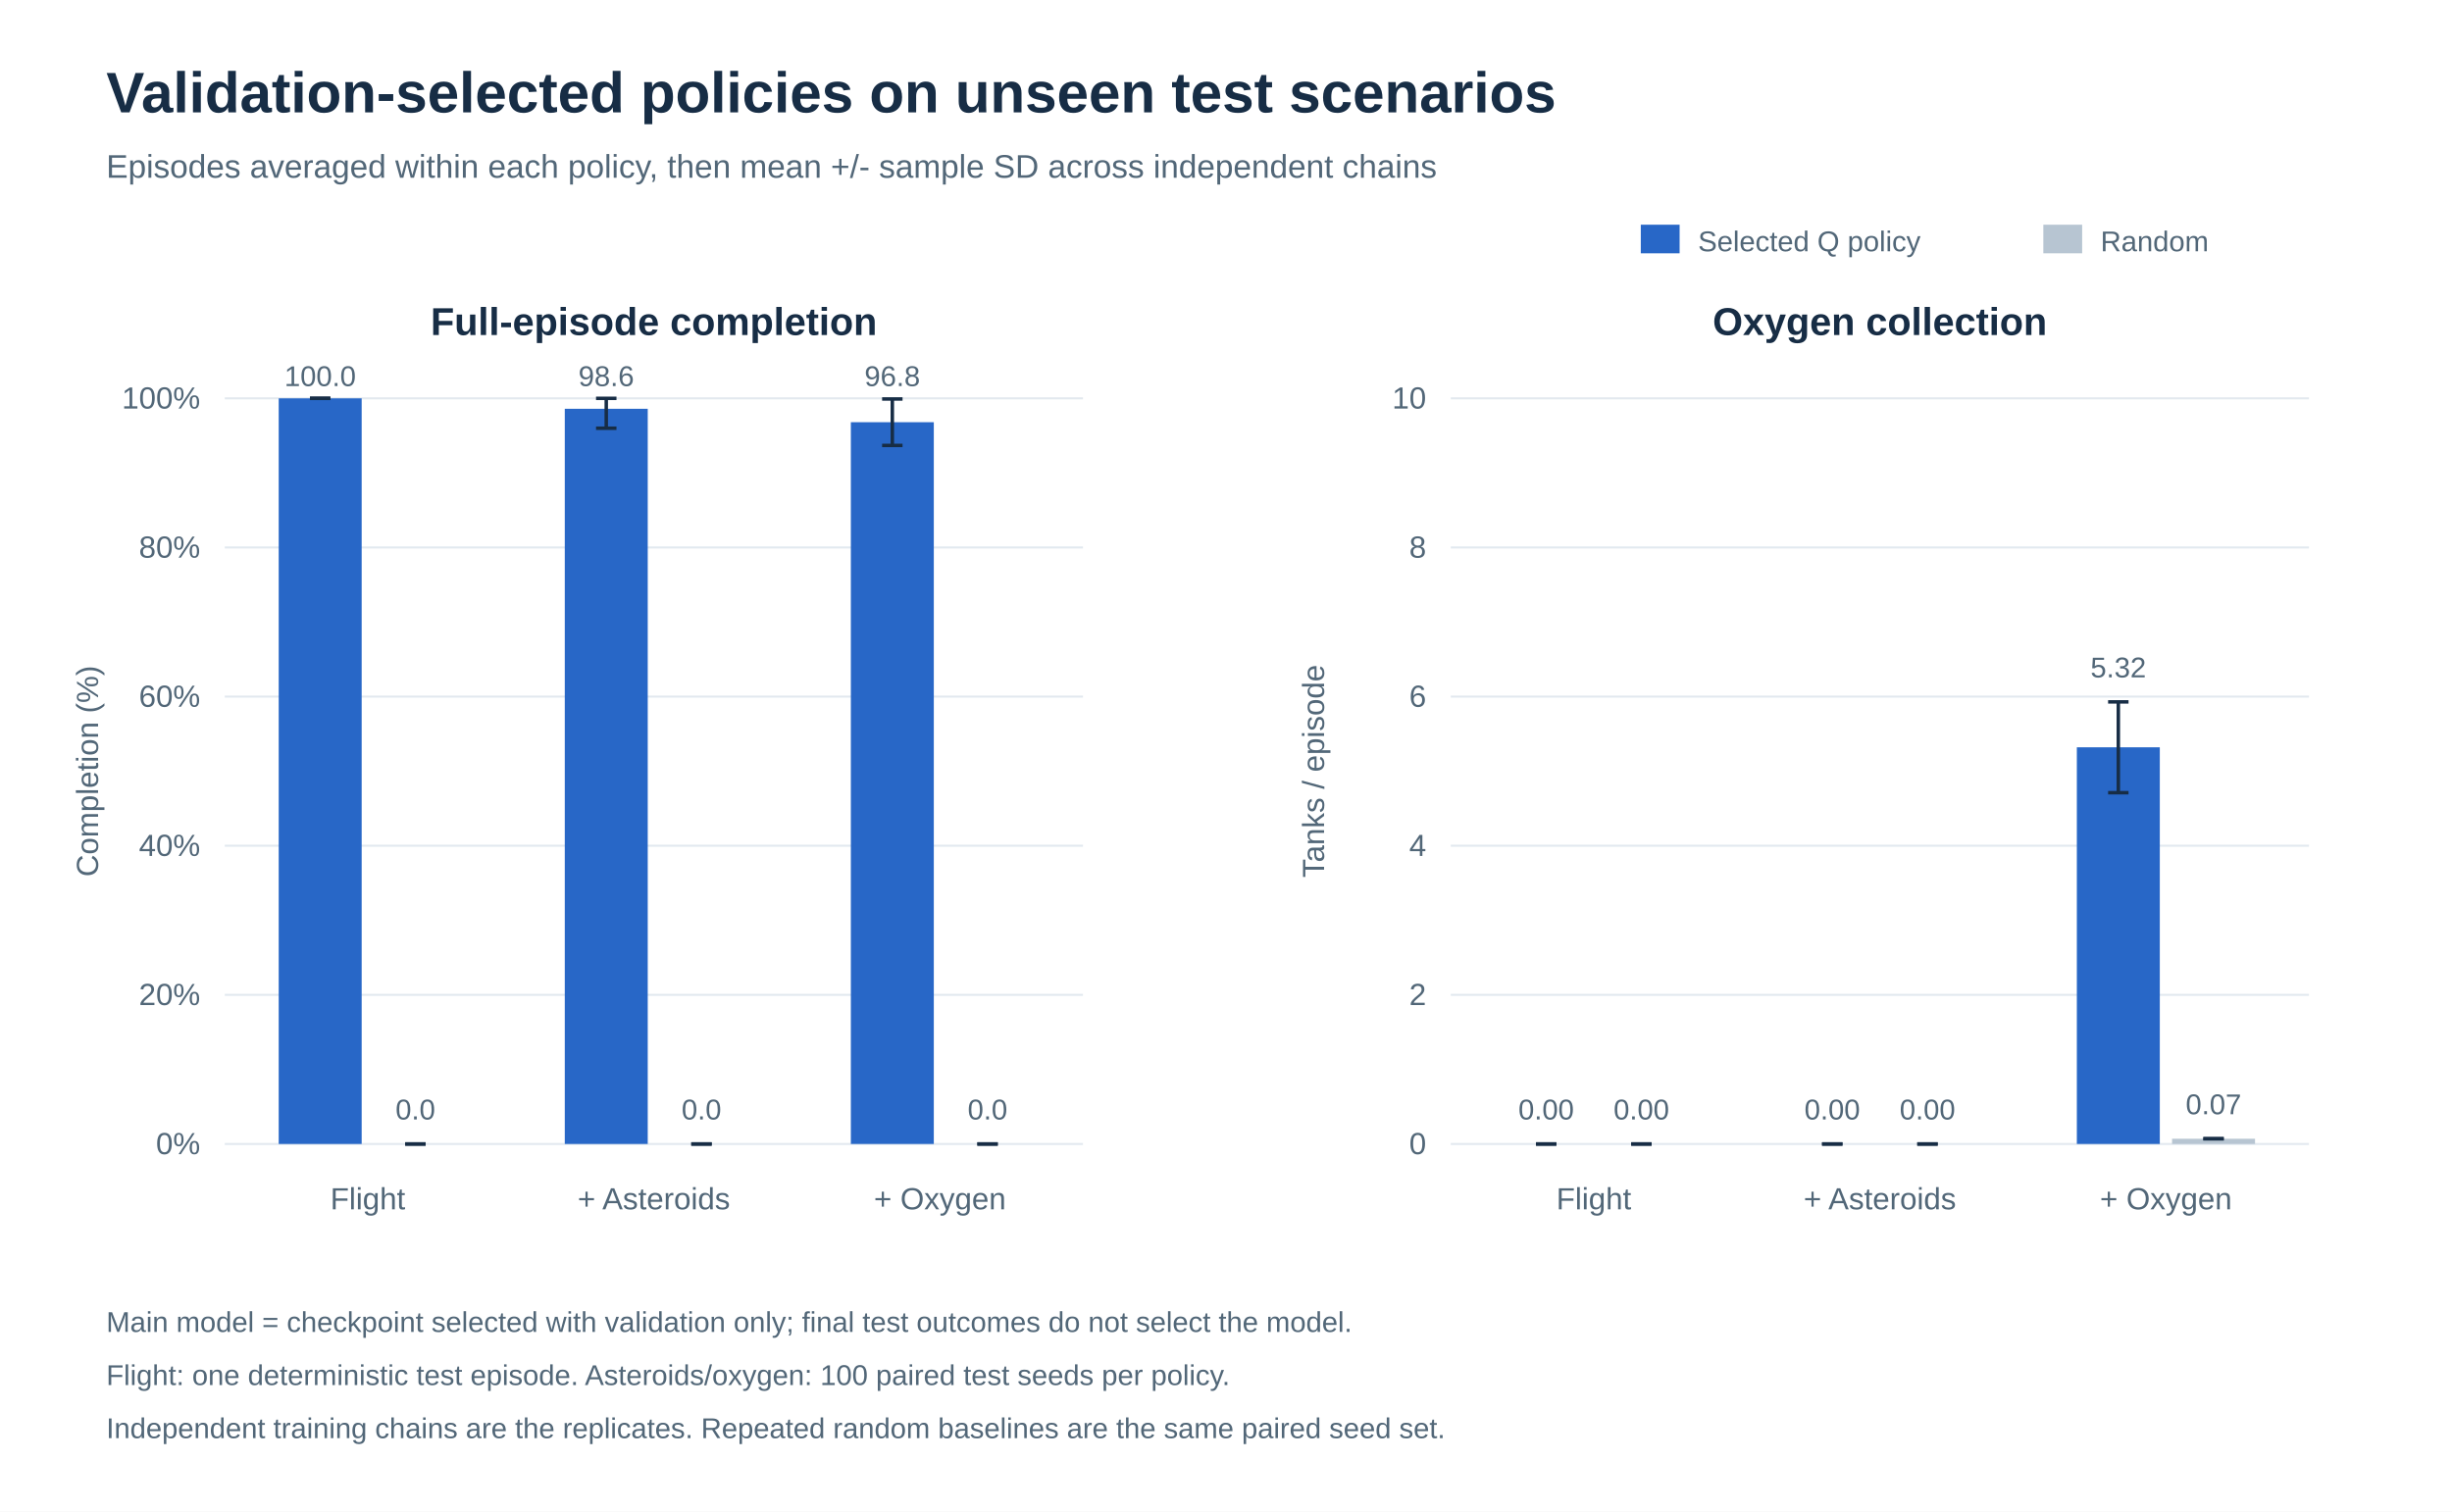
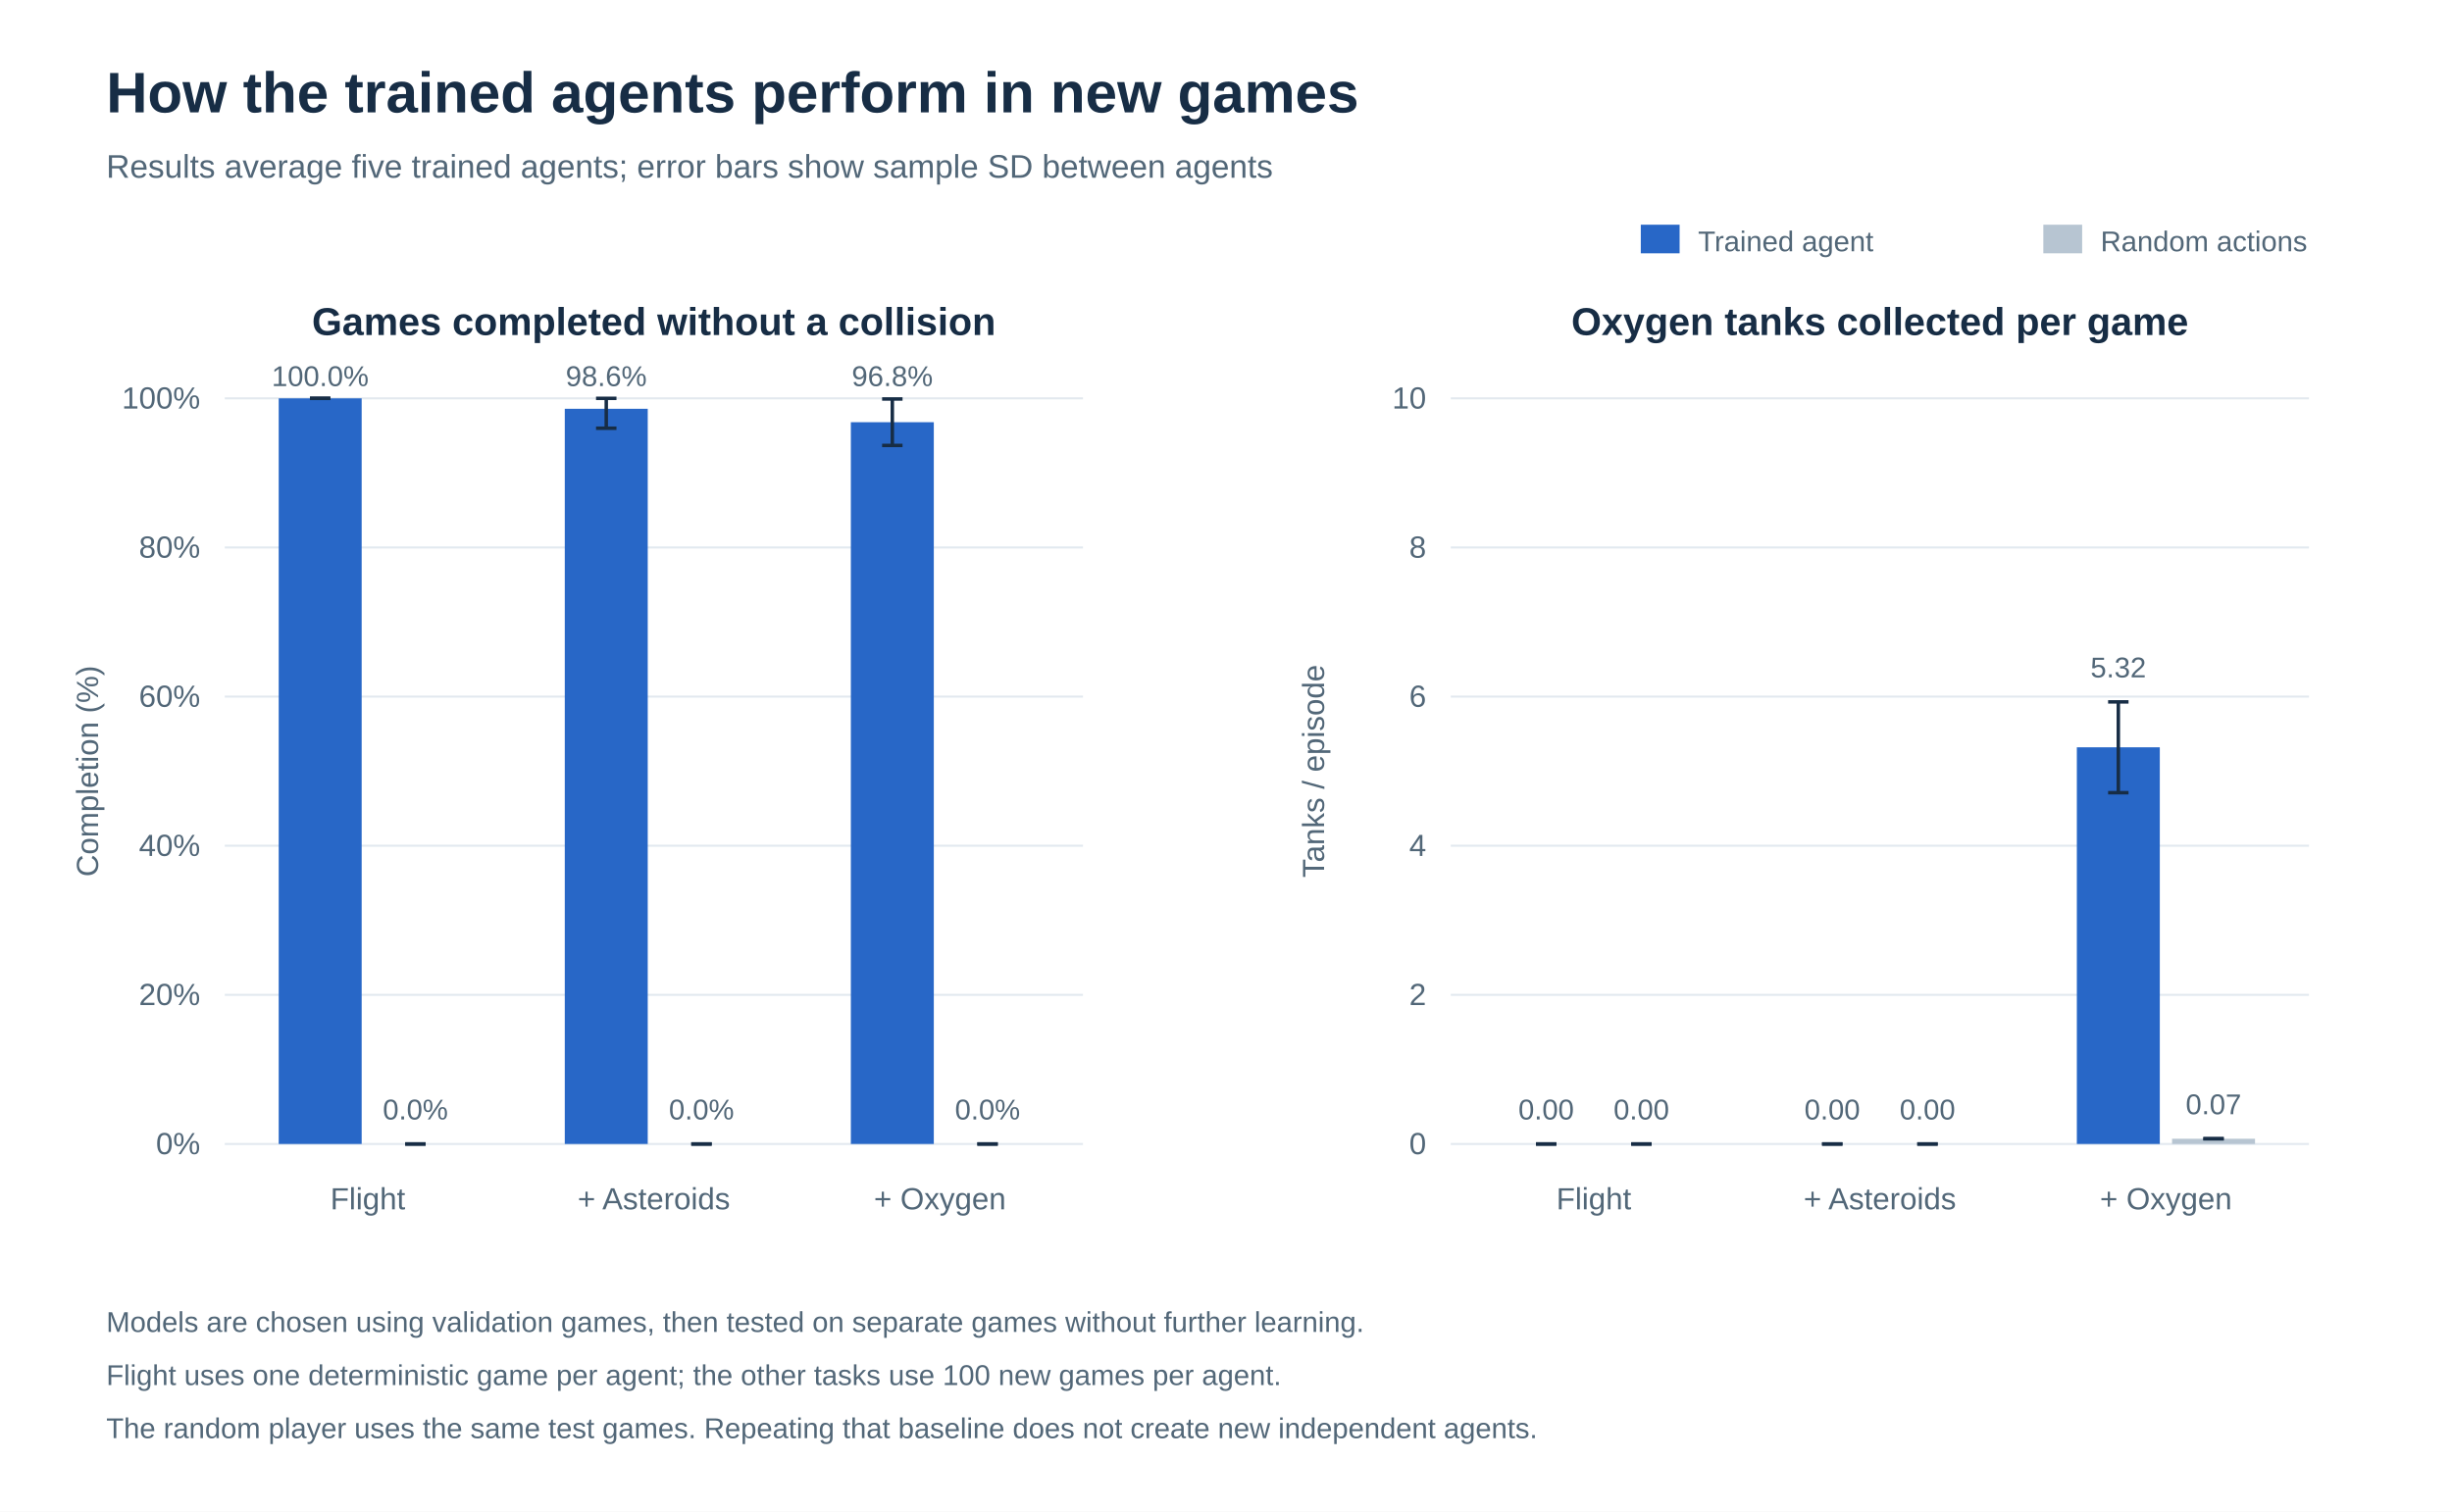
<svg xmlns="http://www.w3.org/2000/svg" width="1200" height="740" viewBox="0 0 1200 740" role="img">
  <rect width="1200" height="740" fill="#fff" />
  <style>text{font-family:Arial,Helvetica,sans-serif;fill:#172d45} .title{font-size:28px;font-weight:700} .subtitle{font-size:16px;fill:#526778} .axis{font-size:15px;fill:#526778} .small{font-size:14px;fill:#526778} .value{font-size:17px;font-weight:700} .panel{font-size:19px;font-weight:700}</style>
-   <text x="52" y="55" class="title" text-anchor="start">Validation-selected policies on unseen test scenarios</text>
-   <text x="52" y="87" class="subtitle" text-anchor="start">Episodes averaged within each policy, then mean +/- sample SD across independent chains</text>
+   <text x="52" y="55" class="title" text-anchor="start">How the trained agents perform in new games</text>
+   <text x="52" y="87" class="subtitle" text-anchor="start">Results average five trained agents; error bars show sample SD between agents</text>
  <rect x="803" y="110" width="19" height="14" fill="#2867c7" opacity="1" />
-   <text x="831" y="123" class="small" text-anchor="start">Selected Q policy</text>
+   <text x="831" y="123" class="small" text-anchor="start">Trained agent</text>
  <rect x="1000" y="110" width="19" height="14" fill="#b7c5d2" opacity="1" />
-   <text x="1028" y="123" class="small" text-anchor="start">Random</text>
-   <text x="320" y="164" class="panel" text-anchor="middle">Full-episode completion</text>
+   <text x="1028" y="123" class="small" text-anchor="start">Random actions</text>
+   <text x="320" y="164" class="panel" text-anchor="middle">Games completed without a collision</text>
  <line x1="110" y1="560" x2="530" y2="560" stroke="#e2e9ef" stroke-width="1" />
  <text x="98" y="565" class="axis" text-anchor="end">0%</text>
  <line x1="110" y1="487" x2="530" y2="487" stroke="#e2e9ef" stroke-width="1" />
  <text x="98" y="492" class="axis" text-anchor="end">20%</text>
  <line x1="110" y1="414" x2="530" y2="414" stroke="#e2e9ef" stroke-width="1" />
  <text x="98" y="419" class="axis" text-anchor="end">40%</text>
  <line x1="110" y1="341" x2="530" y2="341" stroke="#e2e9ef" stroke-width="1" />
  <text x="98" y="346" class="axis" text-anchor="end">60%</text>
  <line x1="110" y1="268" x2="530" y2="268" stroke="#e2e9ef" stroke-width="1" />
  <text x="98" y="273" class="axis" text-anchor="end">80%</text>
  <line x1="110" y1="195" x2="530" y2="195" stroke="#e2e9ef" stroke-width="1" />
  <text x="98" y="200" class="axis" text-anchor="end">100%</text>
  <text x="48" y="377.5" class="axis" text-anchor="middle" transform="rotate(-90 48 377.5)">Completion (%)</text>
  <rect x="136.4" y="195" width="40.6" height="365" fill="#2867c7" opacity="1" />
  <line x1="156.7" y1="195" x2="156.7" y2="195" stroke="#172d45" stroke-width="1.7" />
  <line x1="151.7" y1="195" x2="161.7" y2="195" stroke="#172d45" stroke-width="1.7" />
  <line x1="151.7" y1="195" x2="161.7" y2="195" stroke="#172d45" stroke-width="1.7" />
-   <text x="156.7" y="189" class="small" text-anchor="middle">100.0</text>
+   <text x="156.7" y="189" class="small" text-anchor="middle">100.0%</text>
  <rect x="183" y="560" width="40.6" height="0" fill="#b7c5d2" opacity="1" />
  <line x1="203.3" y1="560" x2="203.3" y2="560" stroke="#172d45" stroke-width="1.7" />
  <line x1="198.3" y1="560" x2="208.3" y2="560" stroke="#172d45" stroke-width="1.7" />
  <line x1="198.3" y1="560" x2="208.3" y2="560" stroke="#172d45" stroke-width="1.7" />
-   <text x="203.3" y="548" class="small" text-anchor="middle">0.0</text>
+   <text x="203.3" y="548" class="small" text-anchor="middle">0.0%</text>
  <text x="180" y="592" class="axis" text-anchor="middle">Flight</text>
  <rect x="276.4" y="200.11" width="40.6" height="359.89" fill="#2867c7" opacity="1" />
  <line x1="296.7" y1="209.628" x2="296.7" y2="195" stroke="#172d45" stroke-width="1.7" />
  <line x1="291.7" y1="209.628" x2="301.7" y2="209.628" stroke="#172d45" stroke-width="1.7" />
  <line x1="291.7" y1="195" x2="301.7" y2="195" stroke="#172d45" stroke-width="1.7" />
-   <text x="296.7" y="189" class="small" text-anchor="middle">98.6</text>
+   <text x="296.7" y="189" class="small" text-anchor="middle">98.6%</text>
  <rect x="323" y="560" width="40.6" height="0" fill="#b7c5d2" opacity="1" />
  <line x1="343.3" y1="560" x2="343.3" y2="560" stroke="#172d45" stroke-width="1.7" />
  <line x1="338.3" y1="560" x2="348.3" y2="560" stroke="#172d45" stroke-width="1.7" />
  <line x1="338.3" y1="560" x2="348.3" y2="560" stroke="#172d45" stroke-width="1.7" />
-   <text x="343.3" y="548" class="small" text-anchor="middle">0.0</text>
+   <text x="343.3" y="548" class="small" text-anchor="middle">0.0%</text>
  <text x="320" y="592" class="axis" text-anchor="middle">+ Asteroids</text>
  <rect x="416.4" y="206.68" width="40.6" height="353.32" fill="#2867c7" opacity="1" />
  <line x1="436.7" y1="218.048" x2="436.7" y2="195.312" stroke="#172d45" stroke-width="1.7" />
  <line x1="431.7" y1="218.048" x2="441.7" y2="218.048" stroke="#172d45" stroke-width="1.7" />
  <line x1="431.7" y1="195.312" x2="441.7" y2="195.312" stroke="#172d45" stroke-width="1.7" />
-   <text x="436.7" y="189" class="small" text-anchor="middle">96.8</text>
+   <text x="436.7" y="189" class="small" text-anchor="middle">96.8%</text>
  <rect x="463" y="560" width="40.6" height="0" fill="#b7c5d2" opacity="1" />
  <line x1="483.3" y1="560" x2="483.3" y2="560" stroke="#172d45" stroke-width="1.7" />
  <line x1="478.3" y1="560" x2="488.3" y2="560" stroke="#172d45" stroke-width="1.7" />
  <line x1="478.3" y1="560" x2="488.3" y2="560" stroke="#172d45" stroke-width="1.7" />
-   <text x="483.3" y="548" class="small" text-anchor="middle">0.0</text>
+   <text x="483.3" y="548" class="small" text-anchor="middle">0.0%</text>
  <text x="460" y="592" class="axis" text-anchor="middle">+ Oxygen</text>
-   <text x="920" y="164" class="panel" text-anchor="middle">Oxygen collection</text>
+   <text x="920" y="164" class="panel" text-anchor="middle">Oxygen tanks collected per game</text>
  <line x1="710" y1="560" x2="1130" y2="560" stroke="#e2e9ef" stroke-width="1" />
  <text x="698" y="565" class="axis" text-anchor="end">0</text>
  <line x1="710" y1="487" x2="1130" y2="487" stroke="#e2e9ef" stroke-width="1" />
  <text x="698" y="492" class="axis" text-anchor="end">2</text>
  <line x1="710" y1="414" x2="1130" y2="414" stroke="#e2e9ef" stroke-width="1" />
  <text x="698" y="419" class="axis" text-anchor="end">4</text>
  <line x1="710" y1="341" x2="1130" y2="341" stroke="#e2e9ef" stroke-width="1" />
  <text x="698" y="346" class="axis" text-anchor="end">6</text>
  <line x1="710" y1="268" x2="1130" y2="268" stroke="#e2e9ef" stroke-width="1" />
  <text x="698" y="273" class="axis" text-anchor="end">8</text>
  <line x1="710" y1="195" x2="1130" y2="195" stroke="#e2e9ef" stroke-width="1" />
  <text x="698" y="200" class="axis" text-anchor="end">10</text>
  <text x="648" y="377.5" class="axis" text-anchor="middle" transform="rotate(-90 648 377.5)">Tanks / episode</text>
  <rect x="736.4" y="560" width="40.6" height="0" fill="#2867c7" opacity="1" />
  <line x1="756.7" y1="560" x2="756.7" y2="560" stroke="#172d45" stroke-width="1.7" />
  <line x1="751.7" y1="560" x2="761.7" y2="560" stroke="#172d45" stroke-width="1.7" />
  <line x1="751.7" y1="560" x2="761.7" y2="560" stroke="#172d45" stroke-width="1.7" />
  <text x="756.7" y="548" class="small" text-anchor="middle">0.00</text>
  <rect x="783" y="560" width="40.6" height="0" fill="#b7c5d2" opacity="1" />
  <line x1="803.3" y1="560" x2="803.3" y2="560" stroke="#172d45" stroke-width="1.7" />
  <line x1="798.3" y1="560" x2="808.3" y2="560" stroke="#172d45" stroke-width="1.7" />
  <line x1="798.3" y1="560" x2="808.3" y2="560" stroke="#172d45" stroke-width="1.7" />
  <text x="803.3" y="548" class="small" text-anchor="middle">0.00</text>
  <text x="780" y="592" class="axis" text-anchor="middle">Flight</text>
  <rect x="876.4" y="560" width="40.6" height="0" fill="#2867c7" opacity="1" />
  <line x1="896.7" y1="560" x2="896.7" y2="560" stroke="#172d45" stroke-width="1.7" />
  <line x1="891.7" y1="560" x2="901.7" y2="560" stroke="#172d45" stroke-width="1.7" />
  <line x1="891.7" y1="560" x2="901.7" y2="560" stroke="#172d45" stroke-width="1.7" />
  <text x="896.7" y="548" class="small" text-anchor="middle">0.00</text>
  <rect x="923" y="560" width="40.6" height="0" fill="#b7c5d2" opacity="1" />
  <line x1="943.3" y1="560" x2="943.3" y2="560" stroke="#172d45" stroke-width="1.7" />
  <line x1="938.3" y1="560" x2="948.3" y2="560" stroke="#172d45" stroke-width="1.7" />
  <line x1="938.3" y1="560" x2="948.3" y2="560" stroke="#172d45" stroke-width="1.7" />
  <text x="943.3" y="548" class="small" text-anchor="middle">0.00</text>
  <text x="920" y="592" class="axis" text-anchor="middle">+ Asteroids</text>
  <rect x="1016.4" y="365.82" width="40.6" height="194.18" fill="#2867c7" opacity="1" />
  <line x1="1036.7" y1="388.049" x2="1036.7" y2="343.591" stroke="#172d45" stroke-width="1.7" />
  <line x1="1031.7" y1="388.049" x2="1041.7" y2="388.049" stroke="#172d45" stroke-width="1.7" />
  <line x1="1031.7" y1="343.591" x2="1041.7" y2="343.591" stroke="#172d45" stroke-width="1.7" />
  <text x="1036.7" y="331.591" class="small" text-anchor="middle">5.32</text>
  <rect x="1063" y="557.445" width="40.6" height="2.555" fill="#b7c5d2" opacity="1" />
  <line x1="1083.3" y1="557.445" x2="1083.3" y2="557.445" stroke="#172d45" stroke-width="1.7" />
  <line x1="1078.3" y1="557.445" x2="1088.3" y2="557.445" stroke="#172d45" stroke-width="1.7" />
  <line x1="1078.3" y1="557.445" x2="1088.3" y2="557.445" stroke="#172d45" stroke-width="1.7" />
  <text x="1083.3" y="545.445" class="small" text-anchor="middle">0.07</text>
  <text x="1060" y="592" class="axis" text-anchor="middle">+ Oxygen</text>
-   <text x="52" y="652" class="small" text-anchor="start">Main model = checkpoint selected with validation only; final test outcomes do not select the model.</text>
-   <text x="52" y="678" class="small" text-anchor="start">Flight: one deterministic test episode. Asteroids/oxygen: 100 paired test seeds per policy.</text>
-   <text x="52" y="704" class="small" text-anchor="start">Independent training chains are the replicates. Repeated random baselines are the same paired seed set.</text>
+   <text x="52" y="652" class="small" text-anchor="start">Models are chosen using validation games, then tested on separate games without further learning.</text>
+   <text x="52" y="678" class="small" text-anchor="start">Flight uses one deterministic game per agent; the other tasks use 100 new games per agent.</text>
+   <text x="52" y="704" class="small" text-anchor="start">The random player uses the same test games. Repeating that baseline does not create new independent agents.</text>
</svg>
